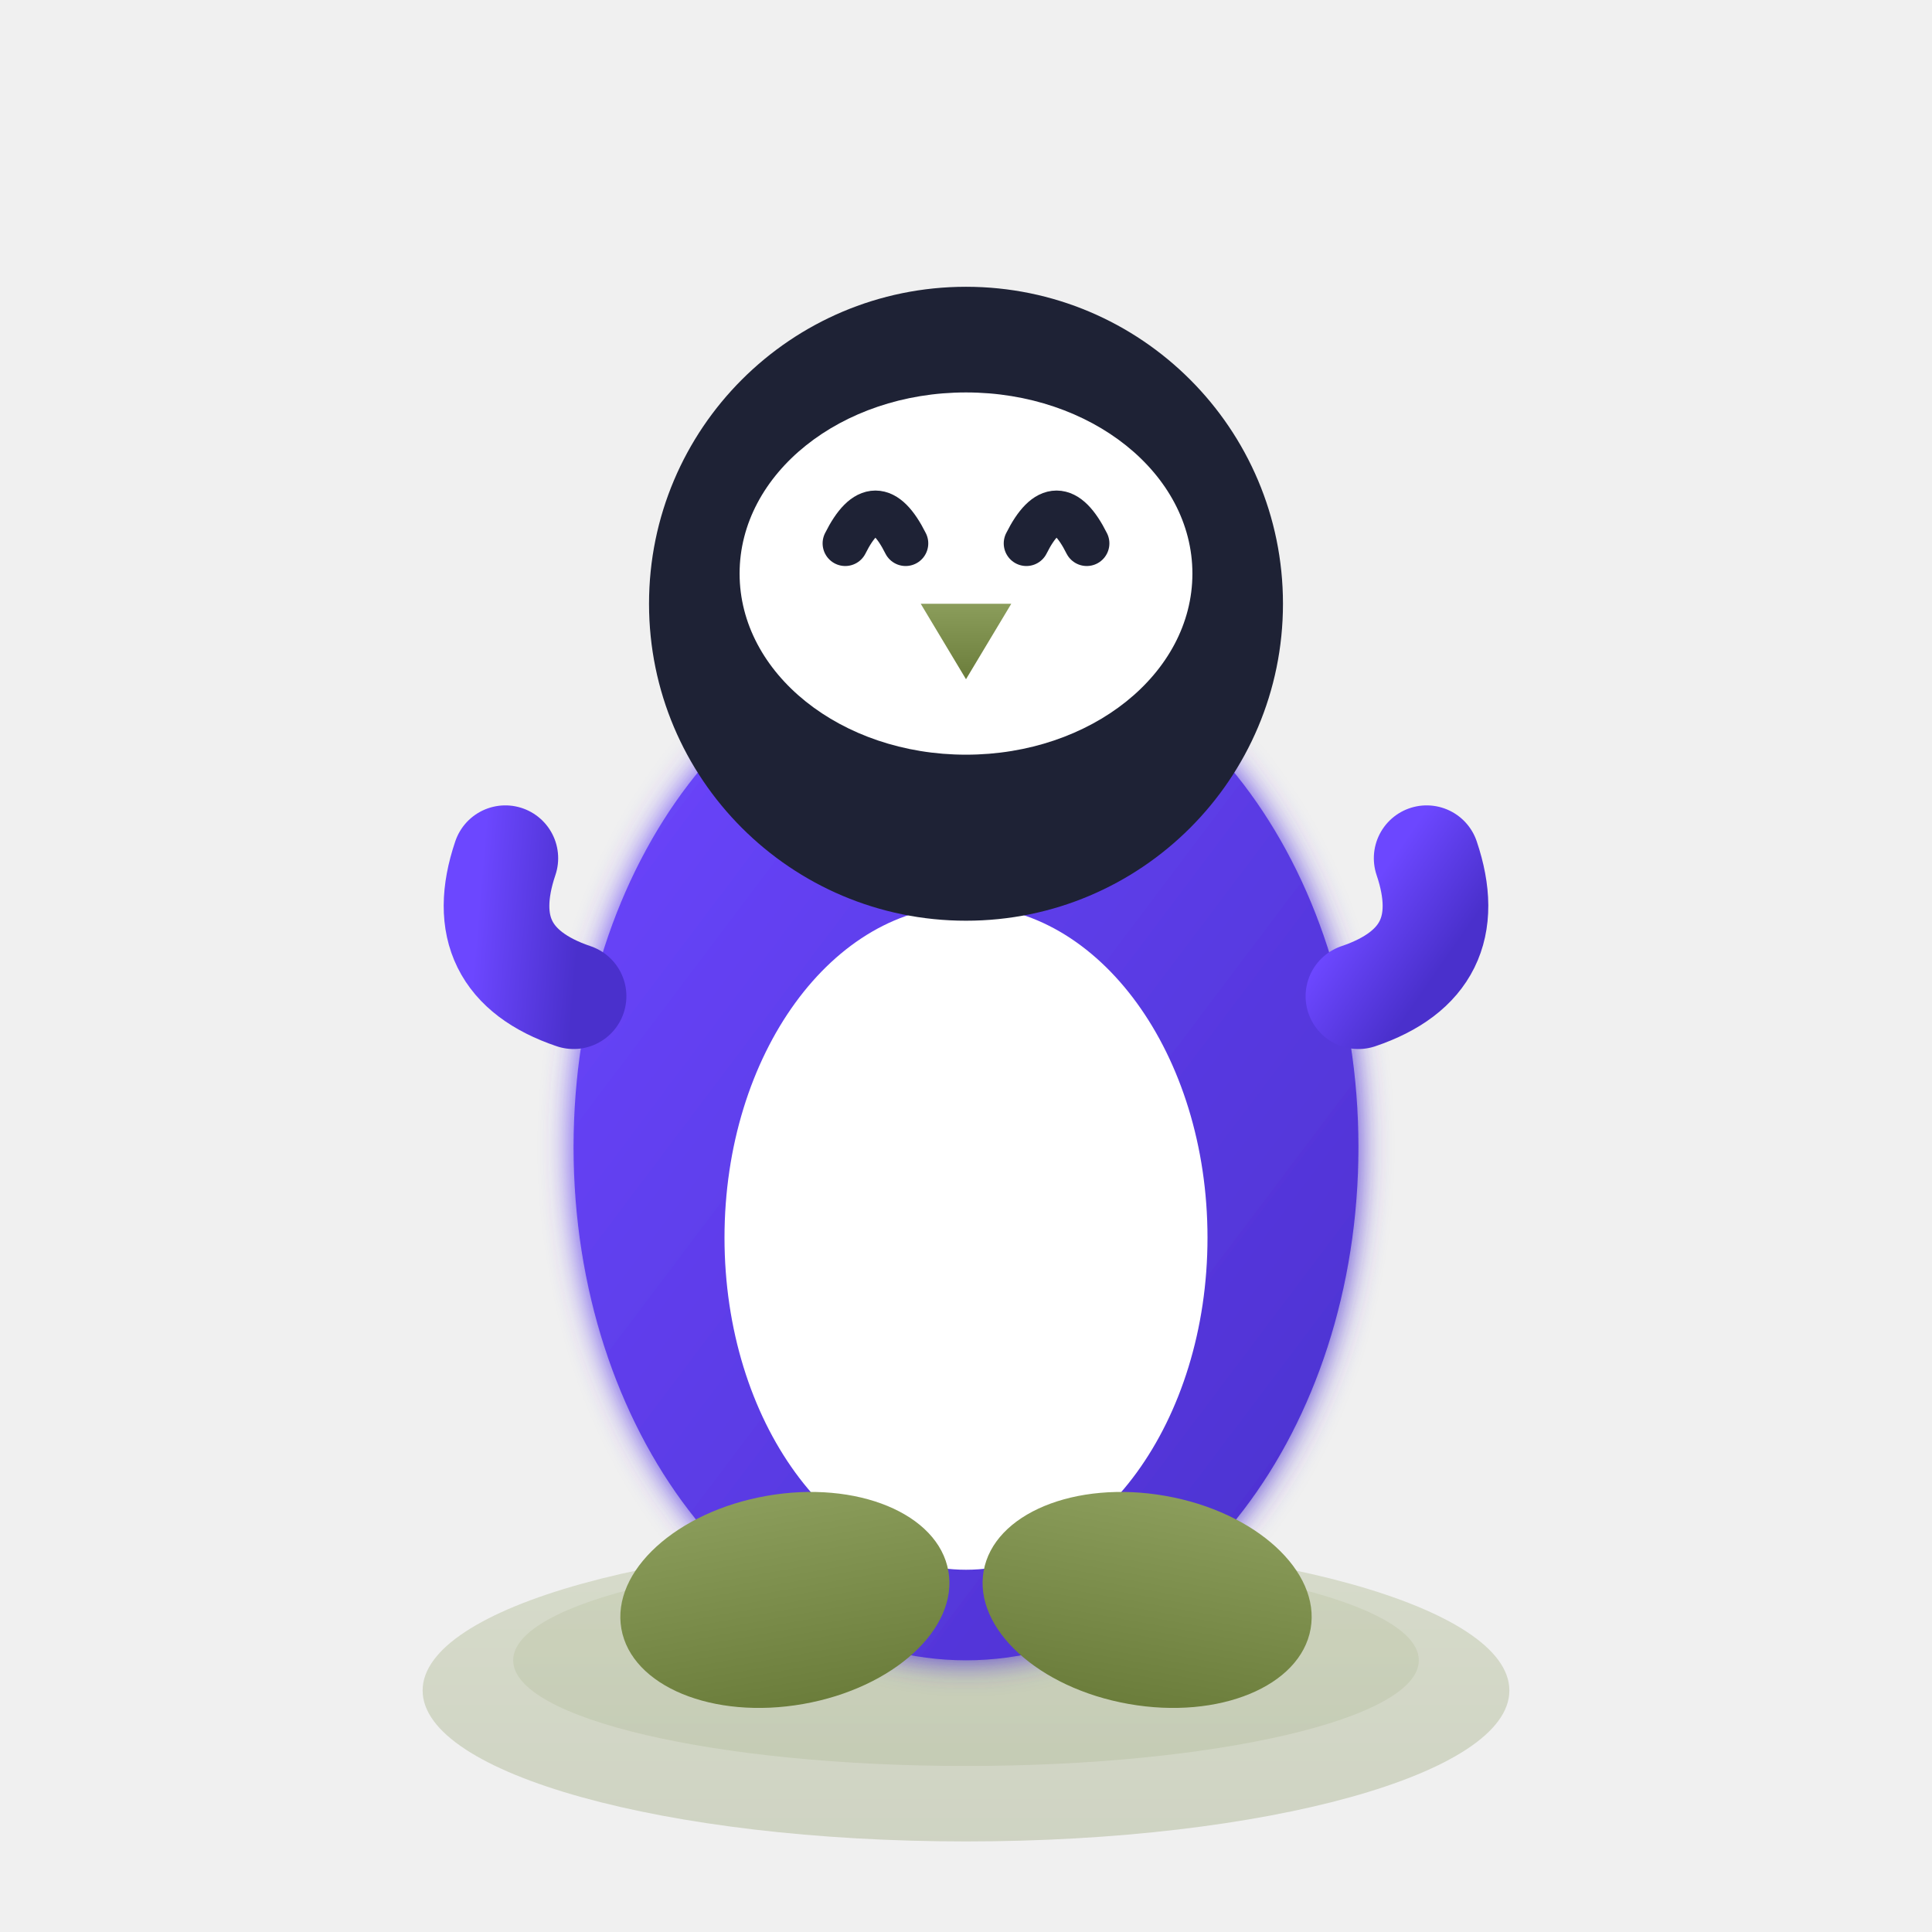
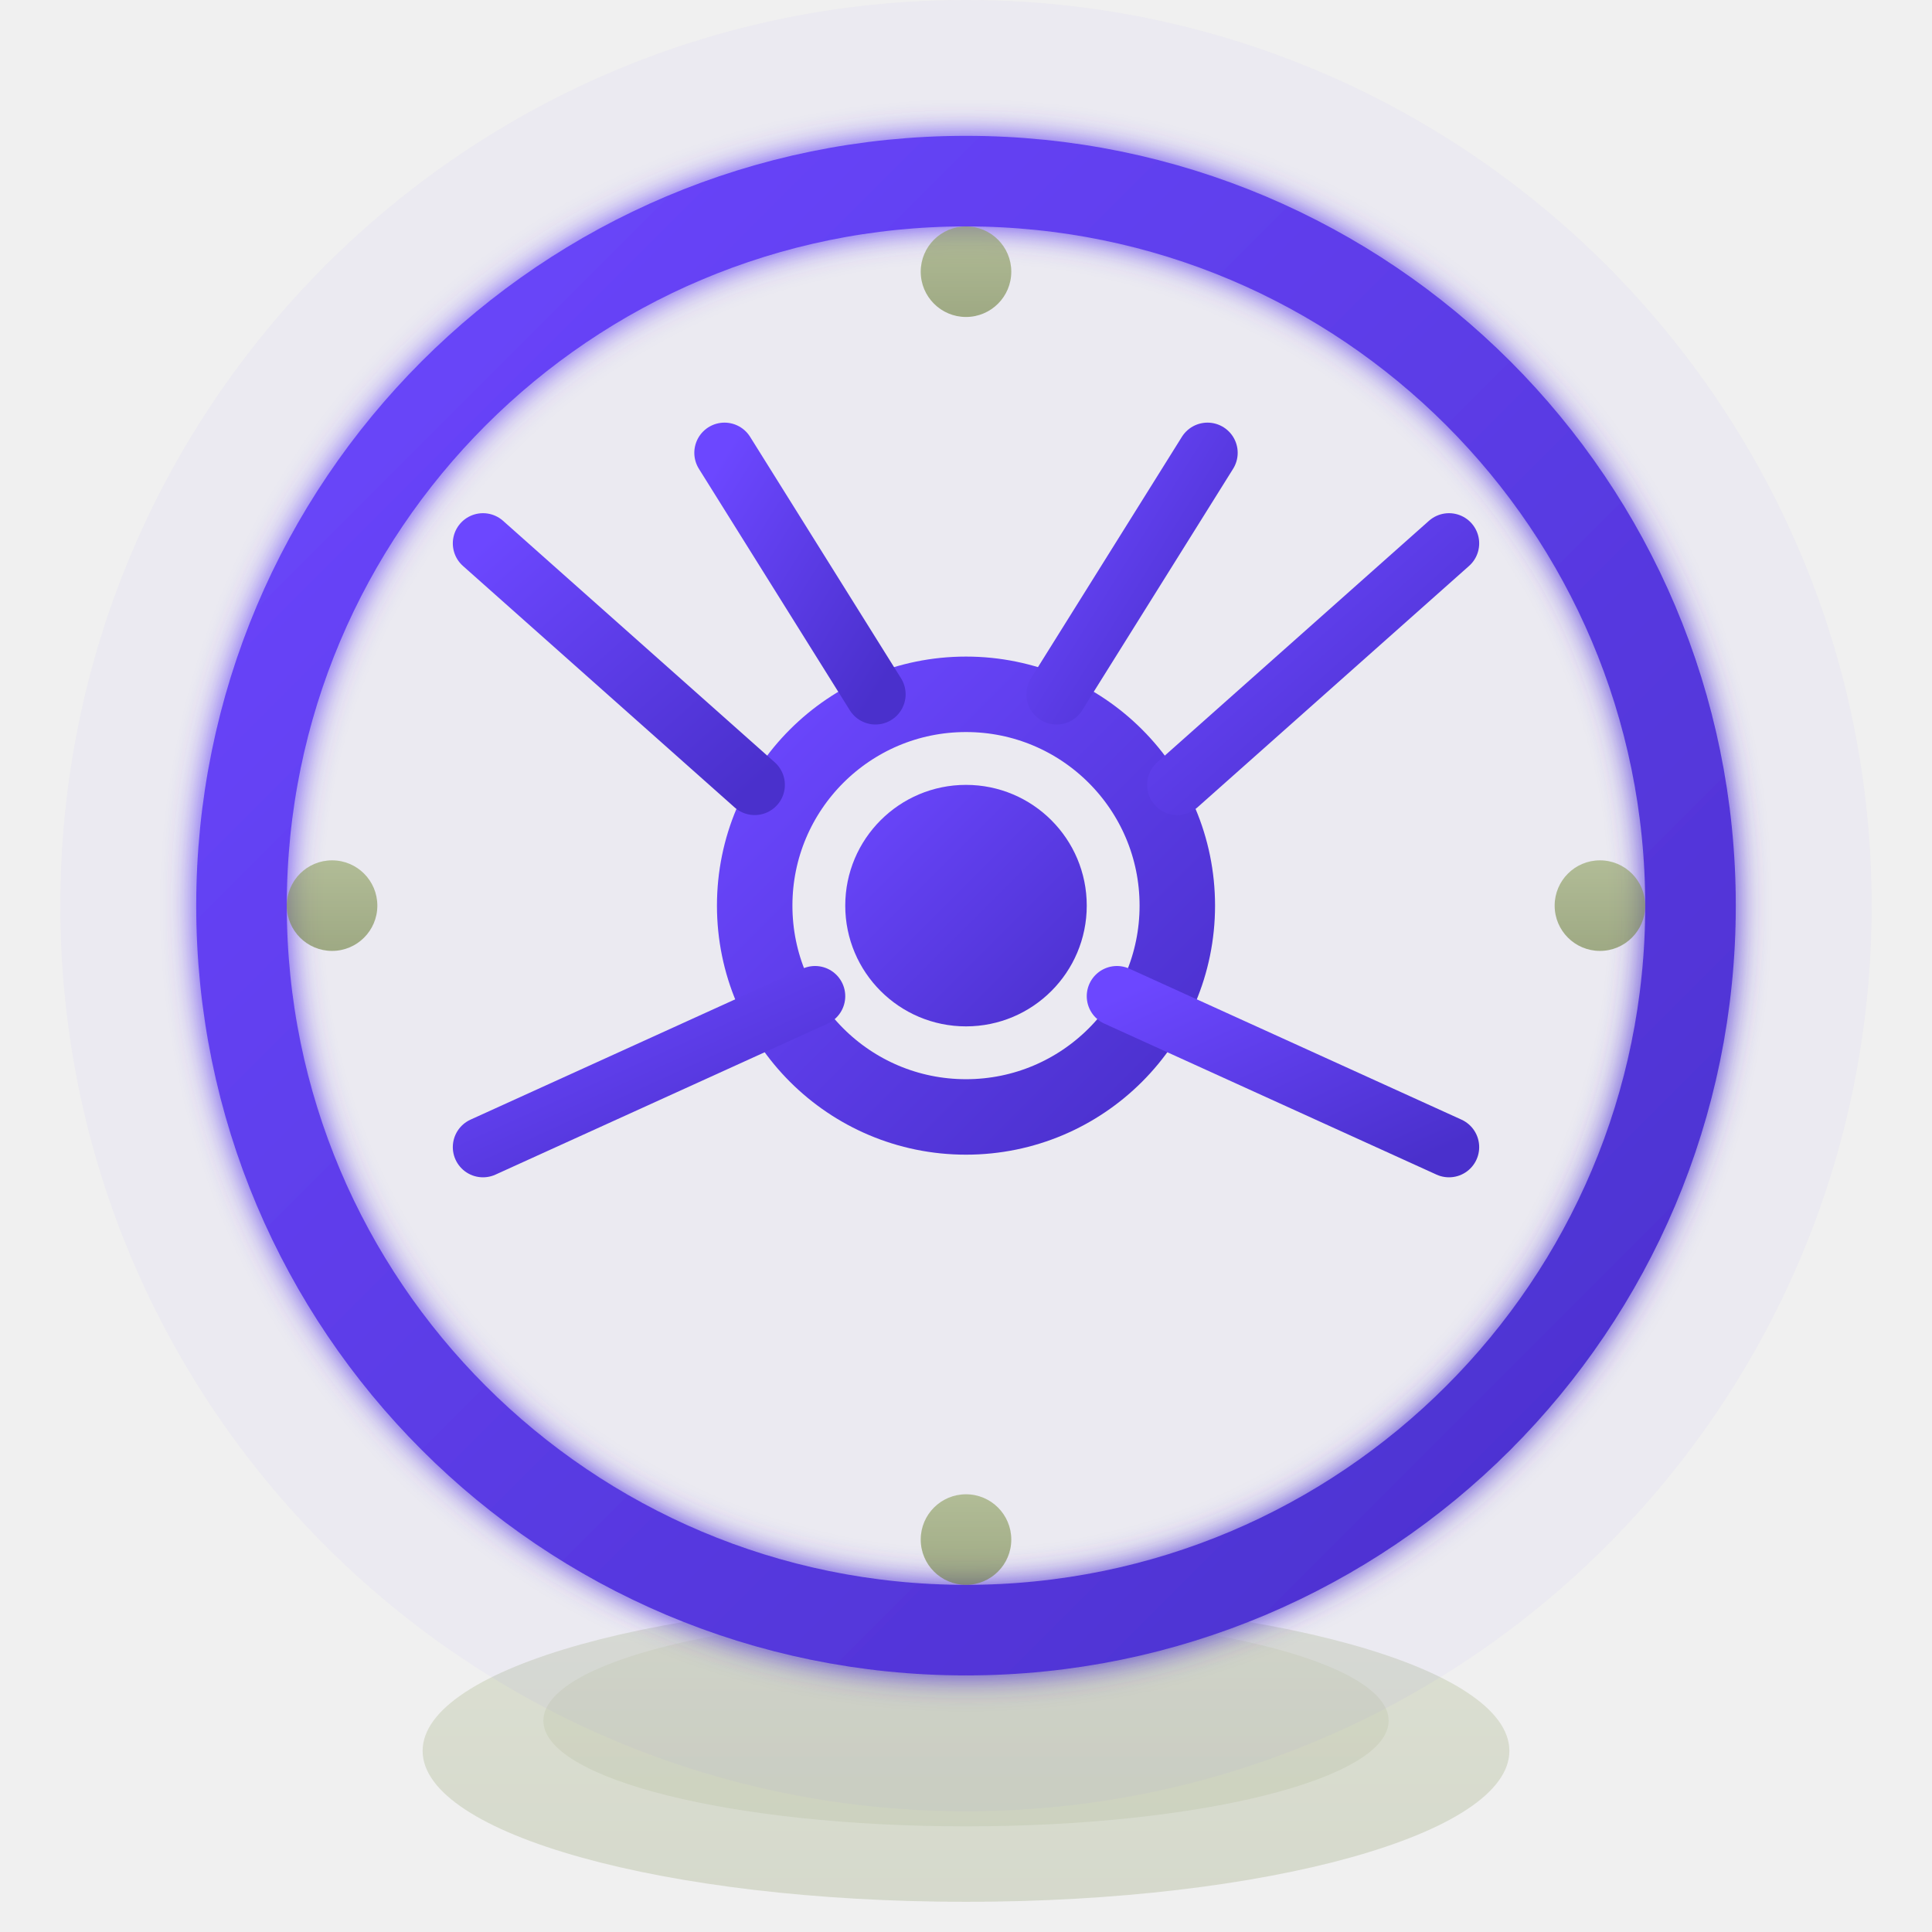
- <svg xmlns="http://www.w3.org/2000/svg" viewBox="0 0 64 64" role="img" aria-label="Vipa Cursos icon">
+ <svg xmlns="http://www.w3.org/2000/svg" viewBox="0 0 64 64" role="img" aria-label="Vipa Cursos Dharma wheel icon">
  <defs>
-     <linearGradient id="bodyGrad" x1="0%" y1="0%" x2="100%" y2="100%">
+     <linearGradient id="wheelGrad" x1="0%" y1="0%" x2="100%" y2="100%">
      <stop offset="0%" stop-color="#6C47FF" />
      <stop offset="100%" stop-color="#4A30CC" />
    </linearGradient>
    <linearGradient id="accentGrad" x1="0%" y1="0%" x2="0%" y2="100%">
      <stop offset="0%" stop-color="#8B9D5B" />
      <stop offset="100%" stop-color="#6B7D3B" />
    </linearGradient>
    <filter id="glow">
      <feGaussianBlur stdDeviation="0.5" result="blur" />
      <feMerge>
        <feMergeNode in="blur" />
        <feMergeNode in="SourceGraphic" />
      </feMerge>
    </filter>
  </defs>
-   <ellipse cx="32" cy="56" rx="18" ry="5" fill="url(#accentGrad)" opacity="0.25" />
-   <ellipse cx="32" cy="55" rx="15" ry="3.5" fill="url(#accentGrad)" opacity="0.12" />
-   <ellipse cx="32" cy="38" rx="13" ry="17" fill="url(#bodyGrad)" filter="url(#glow)" />
-   <ellipse cx="32" cy="41" rx="8" ry="11" fill="#FFFFFF" />
-   <circle cx="32" cy="20" r="10.5" fill="#1E2235" />
-   <ellipse cx="32" cy="19" rx="7.5" ry="6" fill="#FFFFFF" />
-   <path d="M28 18 Q29 16 30 18" stroke="#1E2235" stroke-width="1.5" fill="none" stroke-linecap="round" />
-   <path d="M34 18 Q35 16 36 18" stroke="#1E2235" stroke-width="1.5" fill="none" stroke-linecap="round" />
-   <polygon points="30.5,20 33.5,20 32,22.5" fill="url(#accentGrad)" />
-   <path d="M19 33 Q16 31 18 28" stroke="url(#bodyGrad)" stroke-width="3.5" fill="none" stroke-linecap="round" transform="rotate(-15, 19, 33)" />
-   <path d="M45 33 Q48 31 46 28" stroke="url(#bodyGrad)" stroke-width="3.5" fill="none" stroke-linecap="round" transform="rotate(15, 45, 33)" />
-   <ellipse cx="26" cy="53" rx="5.5" ry="3.5" fill="url(#accentGrad)" transform="rotate(-10, 26, 53)" />
-   <ellipse cx="38" cy="53" rx="5.5" ry="3.5" fill="url(#accentGrad)" transform="rotate(10, 38, 53)" />
+   <ellipse cx="32" cy="58" rx="18" ry="5" fill="url(#accentGrad)" opacity="0.2" />
+   <ellipse cx="32" cy="57" rx="14" ry="3.5" fill="url(#accentGrad)" opacity="0.1" />
+   <circle cx="32" cy="30" r="30" fill="#6C47FF" opacity="0.04" />
+   <circle cx="32" cy="30" r="24" fill="none" stroke="url(#wheelGrad)" stroke-width="3" filter="url(#glow)" />
+   <circle cx="32" cy="30" r="7" fill="none" stroke="url(#wheelGrad)" stroke-width="2.5" />
+   <circle cx="32" cy="30" r="4" fill="url(#wheelGrad)" />
+   <g stroke="url(#wheelGrad)" stroke-width="2" stroke-linecap="round">
+     <line x1="32" y1="11" x2="32" y2="23" />
+     <line x1="48" y1="18" x2="39" y2="26" />
+     <line x1="48" y1="38" x2="37" y2="33" />
+     <line x1="32" y1="45" x2="32" y2="37" />
+     <line x1="16" y1="38" x2="27" y2="33" />
+     <line x1="16" y1="18" x2="25" y2="26" />
+     <line x1="40" y1="15" x2="35" y2="23" />
+     <line x1="24" y1="15" x2="29" y2="23" />
+   </g>
+   <circle cx="32" cy="9" r="1.5" fill="url(#accentGrad)" opacity="0.6" />
+   <circle cx="53" cy="30" r="1.5" fill="url(#accentGrad)" opacity="0.6" />
+   <circle cx="32" cy="51" r="1.5" fill="url(#accentGrad)" opacity="0.6" />
+   <circle cx="11" cy="30" r="1.5" fill="url(#accentGrad)" opacity="0.6" />
</svg>
